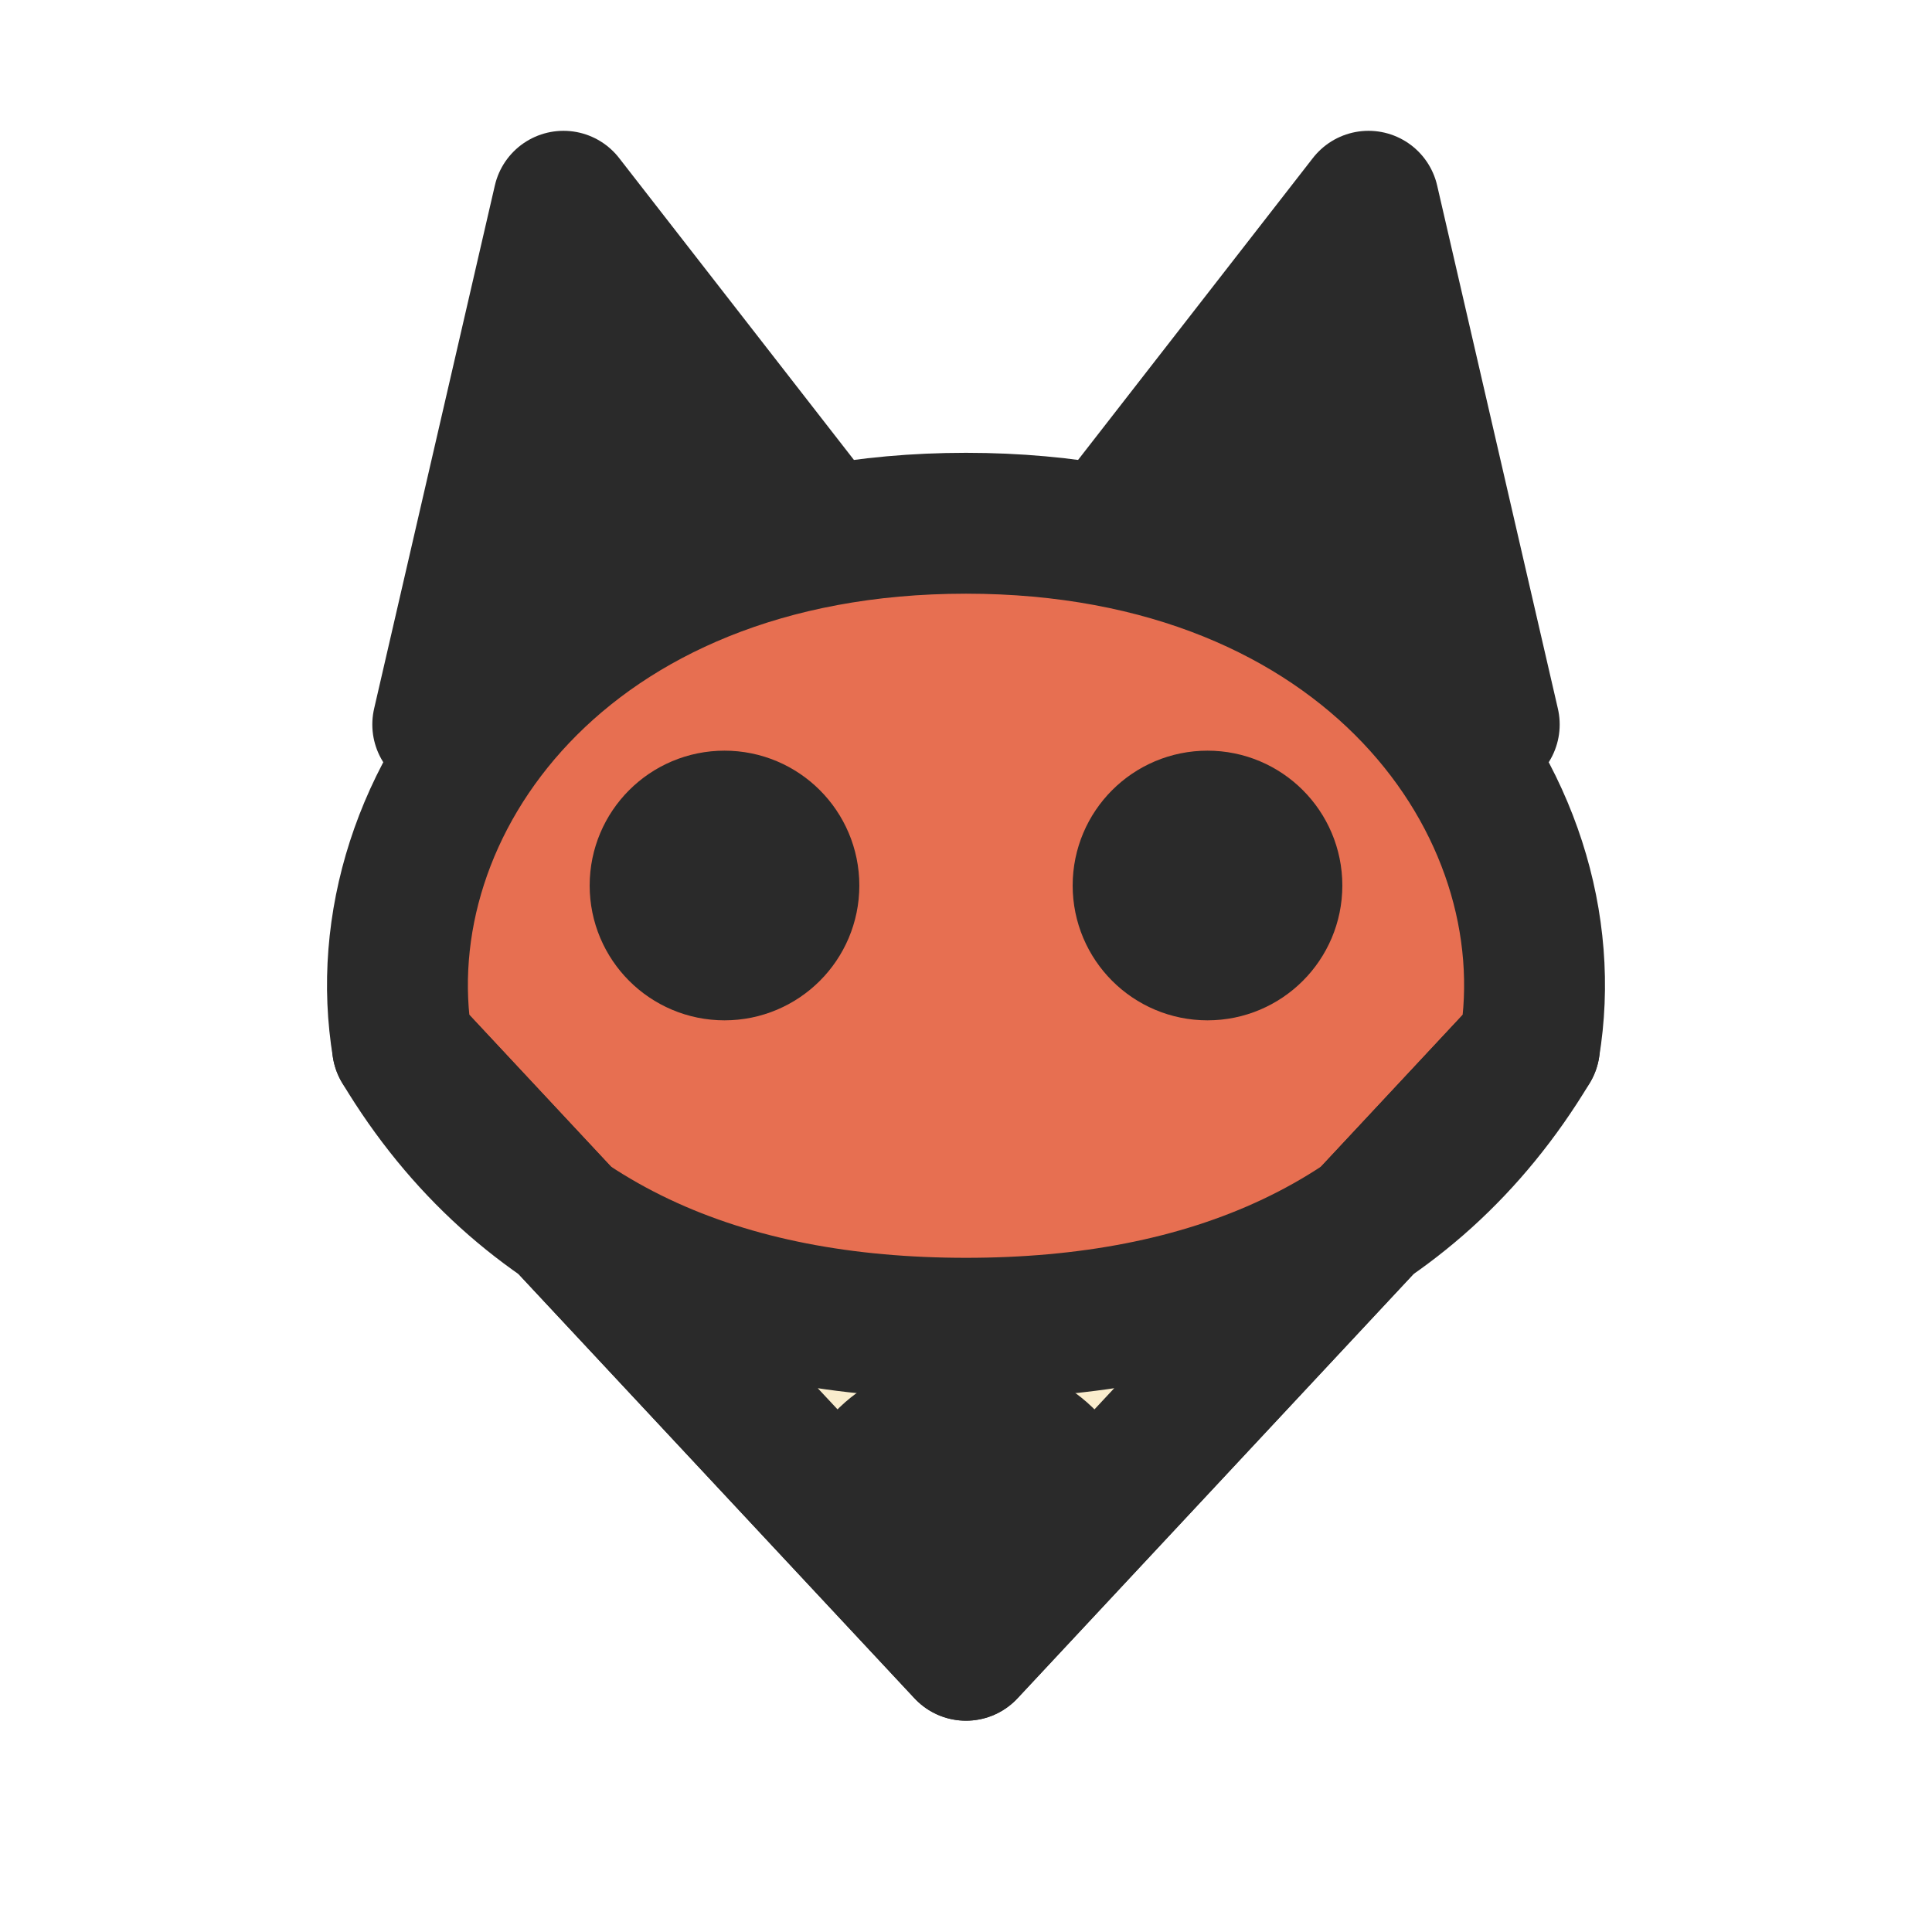
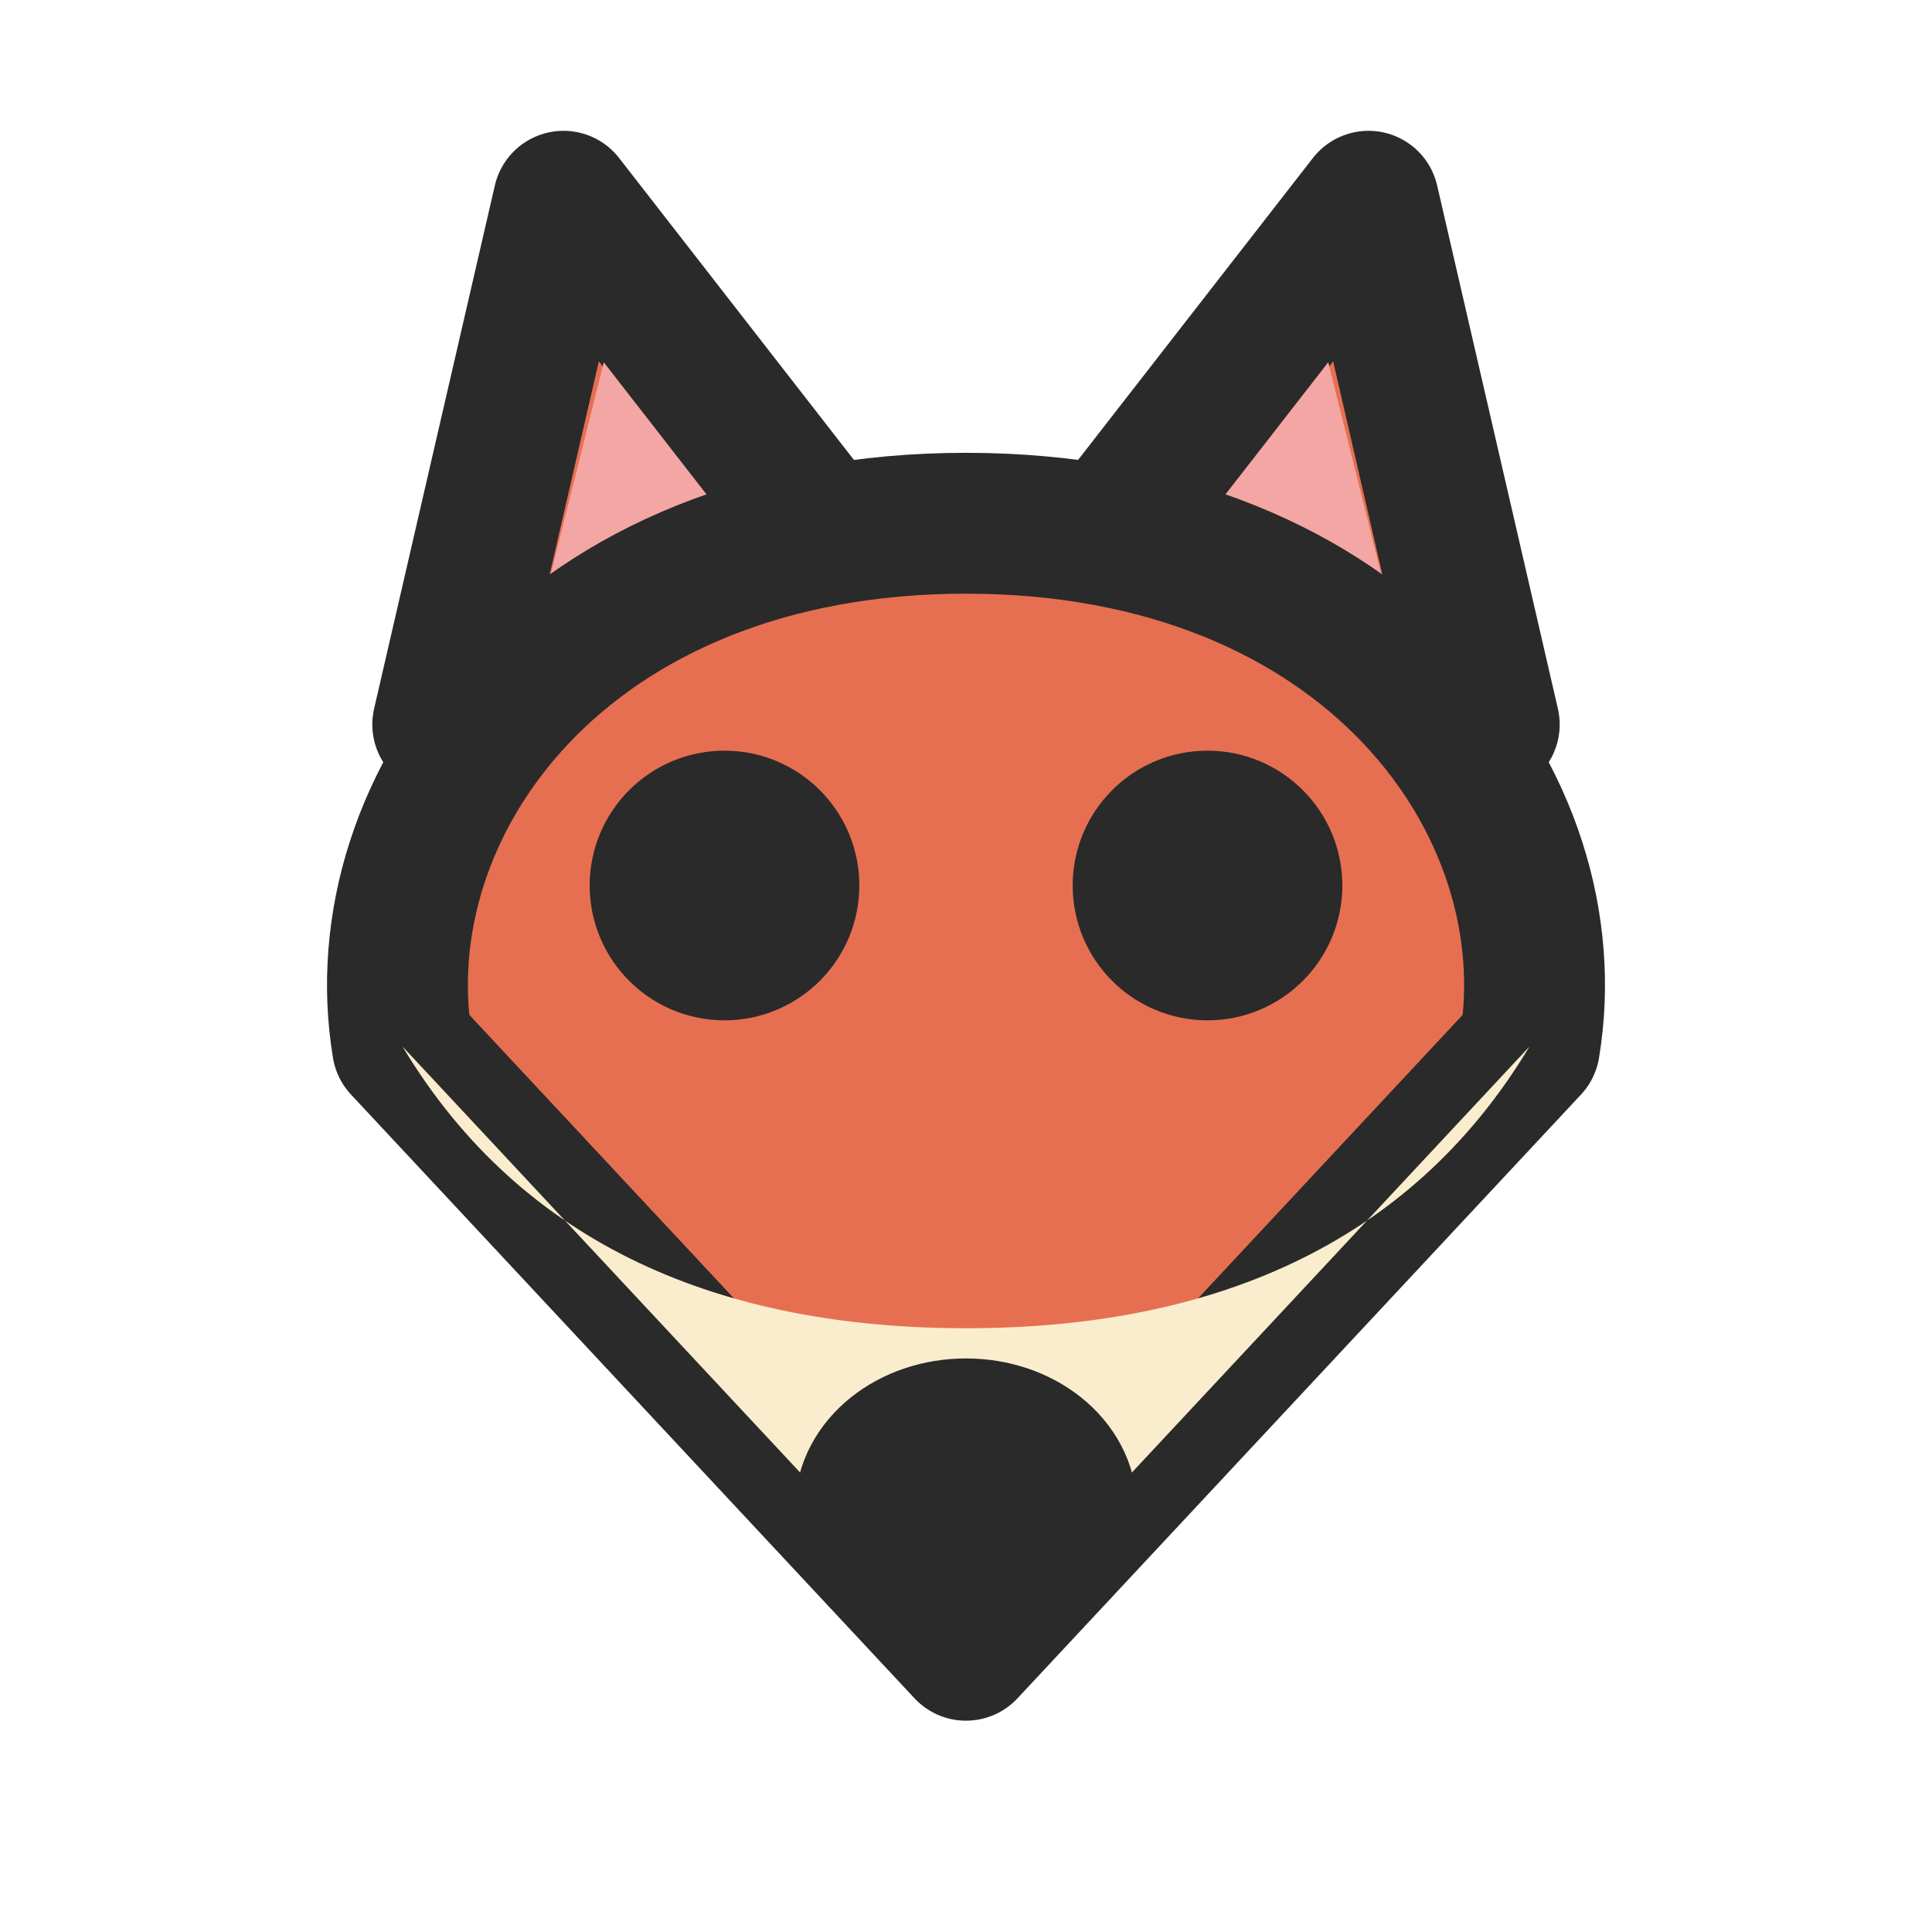
<svg xmlns="http://www.w3.org/2000/svg" viewBox="0 0 48 48" fill="none" stroke="#2A2A2A" stroke-width="3.5" stroke-linecap="round" stroke-linejoin="round">
  <path d="M11 18 L14 5 L21 14 Z" fill="#E76F51" />
  <path d="M37 18 L34 5 L27 14 Z" fill="#E76F51" />
-   <path d="M13.5 15 L15 9 L18.5 13.5 Z" fill="#F4A6A4" />
-   <path d="M34.5 15 L33 9 L29.5 13.5 Z" fill="#F4A6A4" />
+   <path d="M13.5 15 L15 9 L18.5 13.5 Z" fill="#F4A6A4" stroke="none" />
+   <path d="M34.5 15 L33 9 L29.5 13.5 Z" fill="#F4A6A4" stroke="none" />
  <path d="M24 13 C 14 13 9 20 10 26 L 24 41 L 38 26 C 39 20 34 13 24 13 Z" fill="#E76F51" />
-   <path d="M10 26 L 24 41 L 38 26 C 35 31 30 33 24 33 C 18 33 13 31 10 26 Z" fill="#FAEDCD" />
+   <path d="M10 26 L 24 41 L 38 26 C 35 31 30 33 24 33 C 18 33 13 31 10 26 Z" fill="#FAEDCD" stroke="none" />
  <circle cx="18" cy="22" r="1.6" fill="#2A2A2A" />
  <circle cx="30" cy="22" r="1.6" fill="#2A2A2A" />
  <ellipse cx="24" cy="37.5" rx="2.5" ry="2" fill="#2A2A2A" />
</svg>
